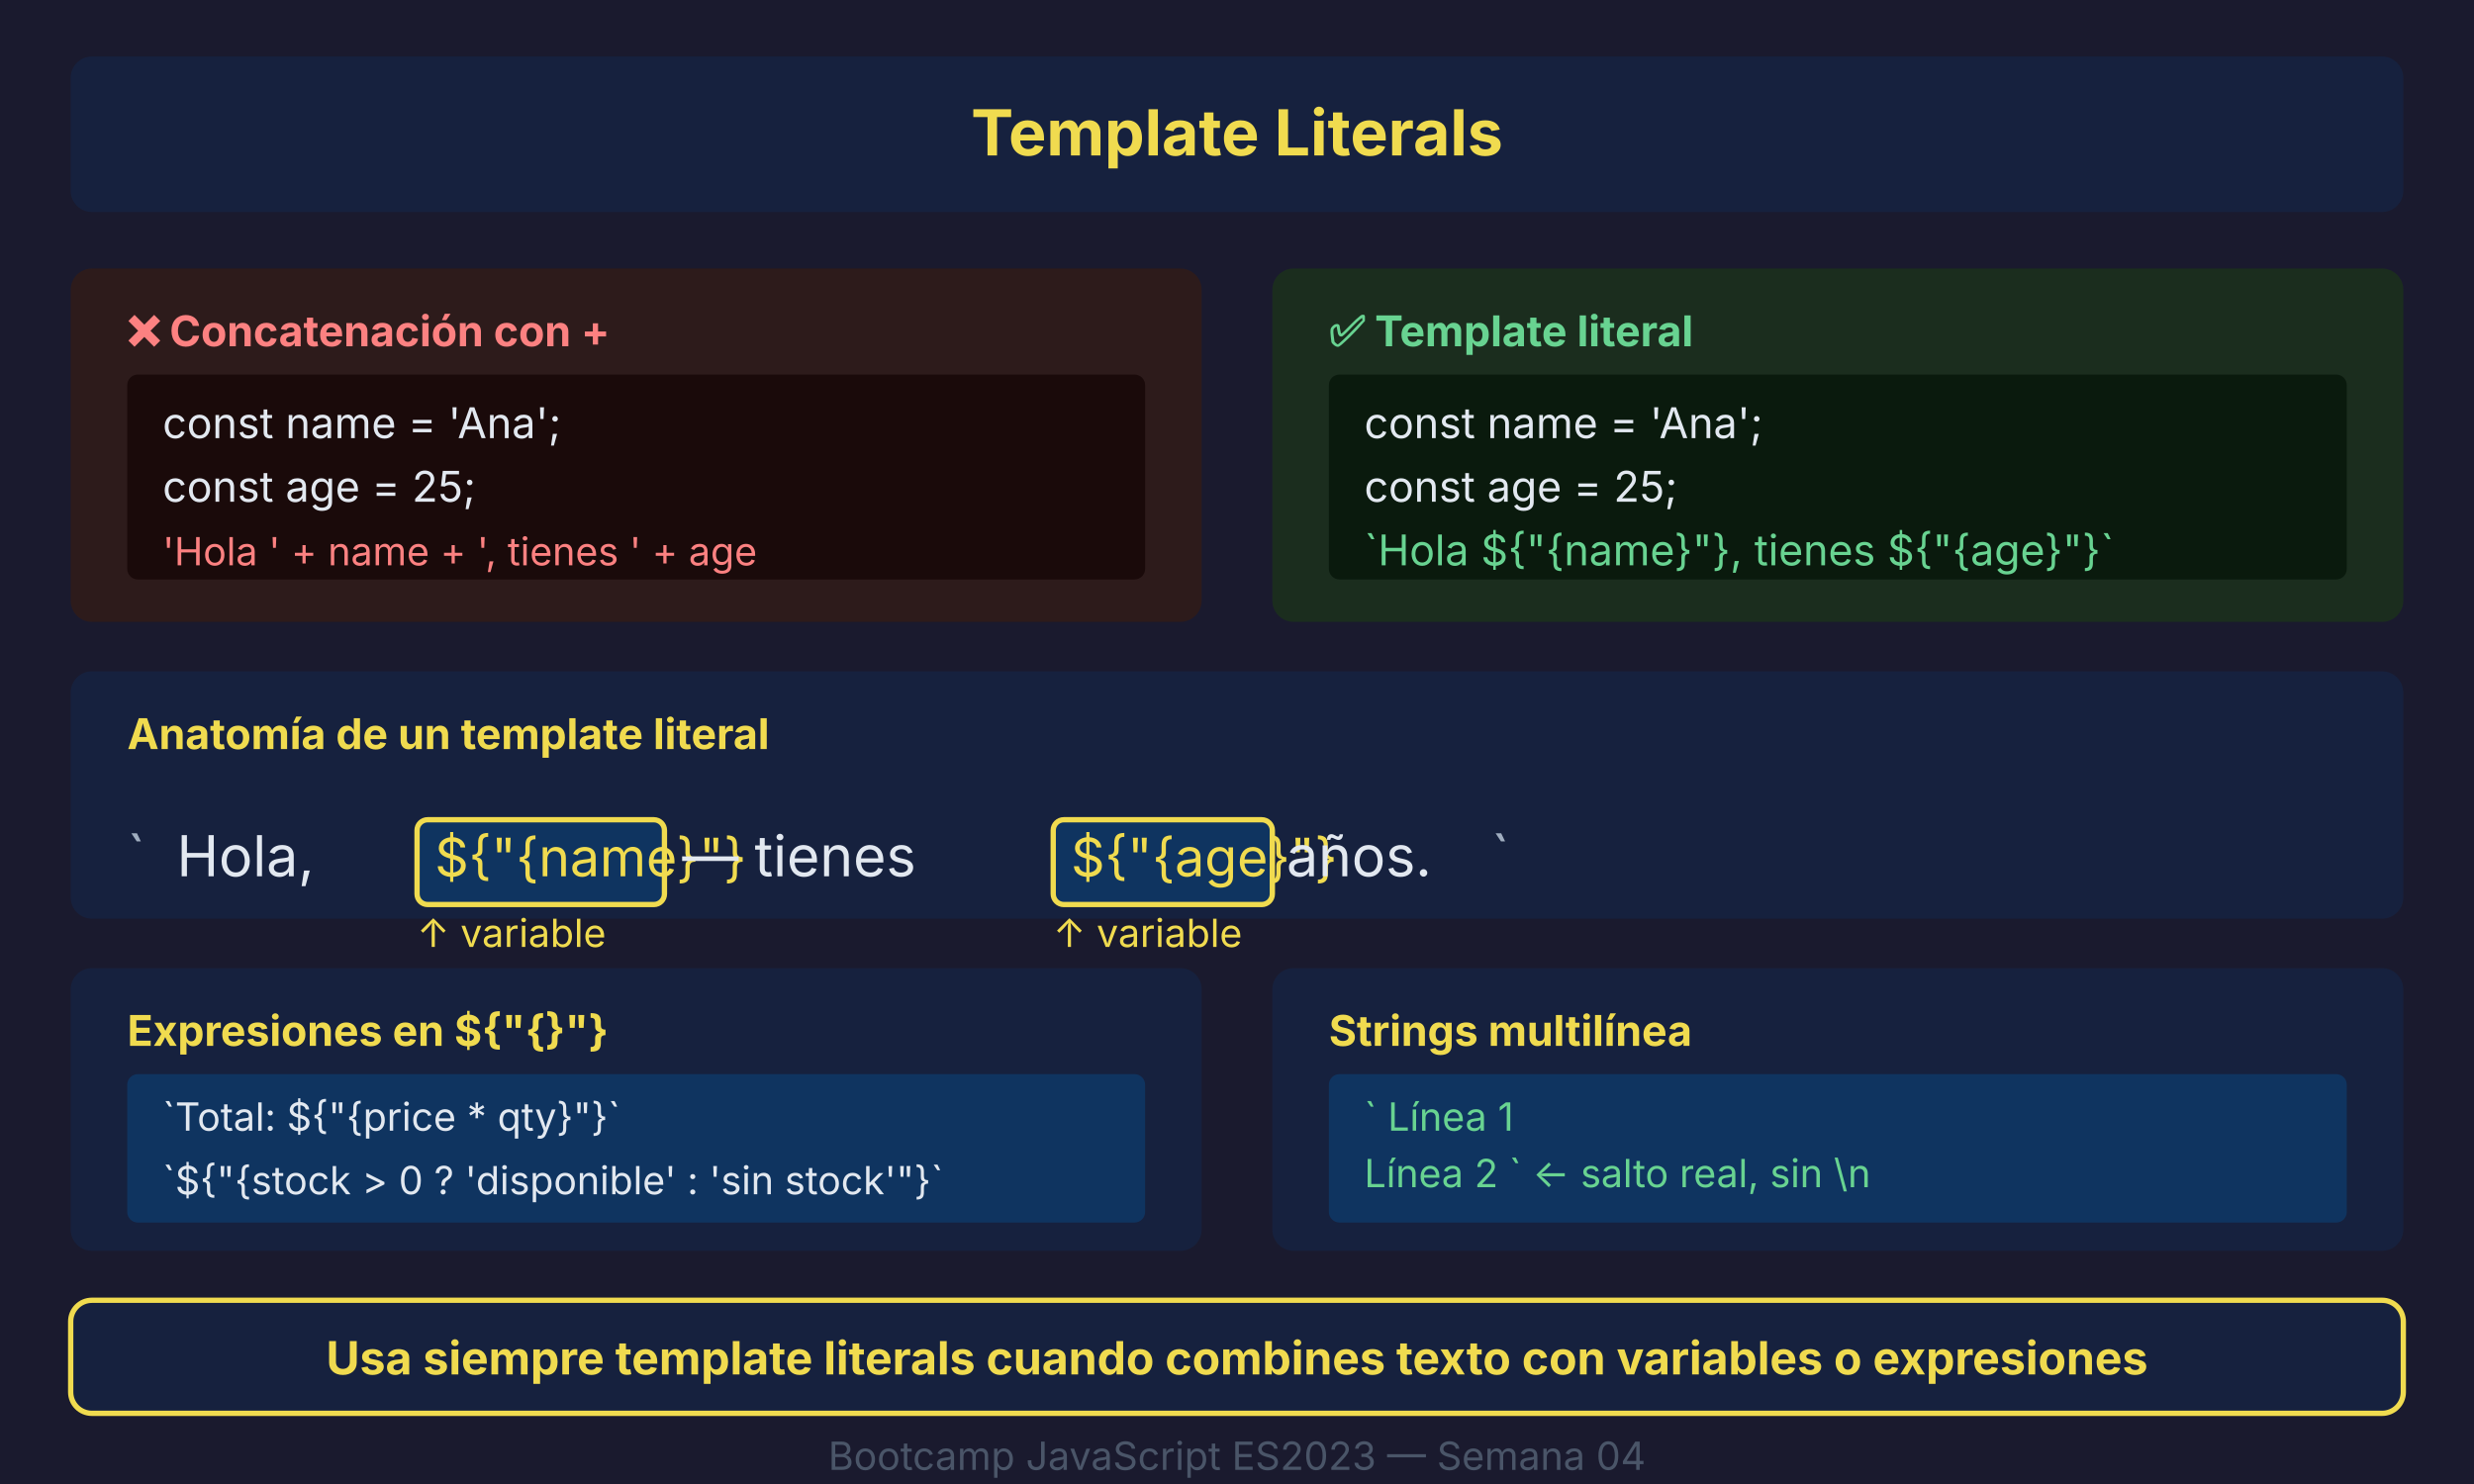
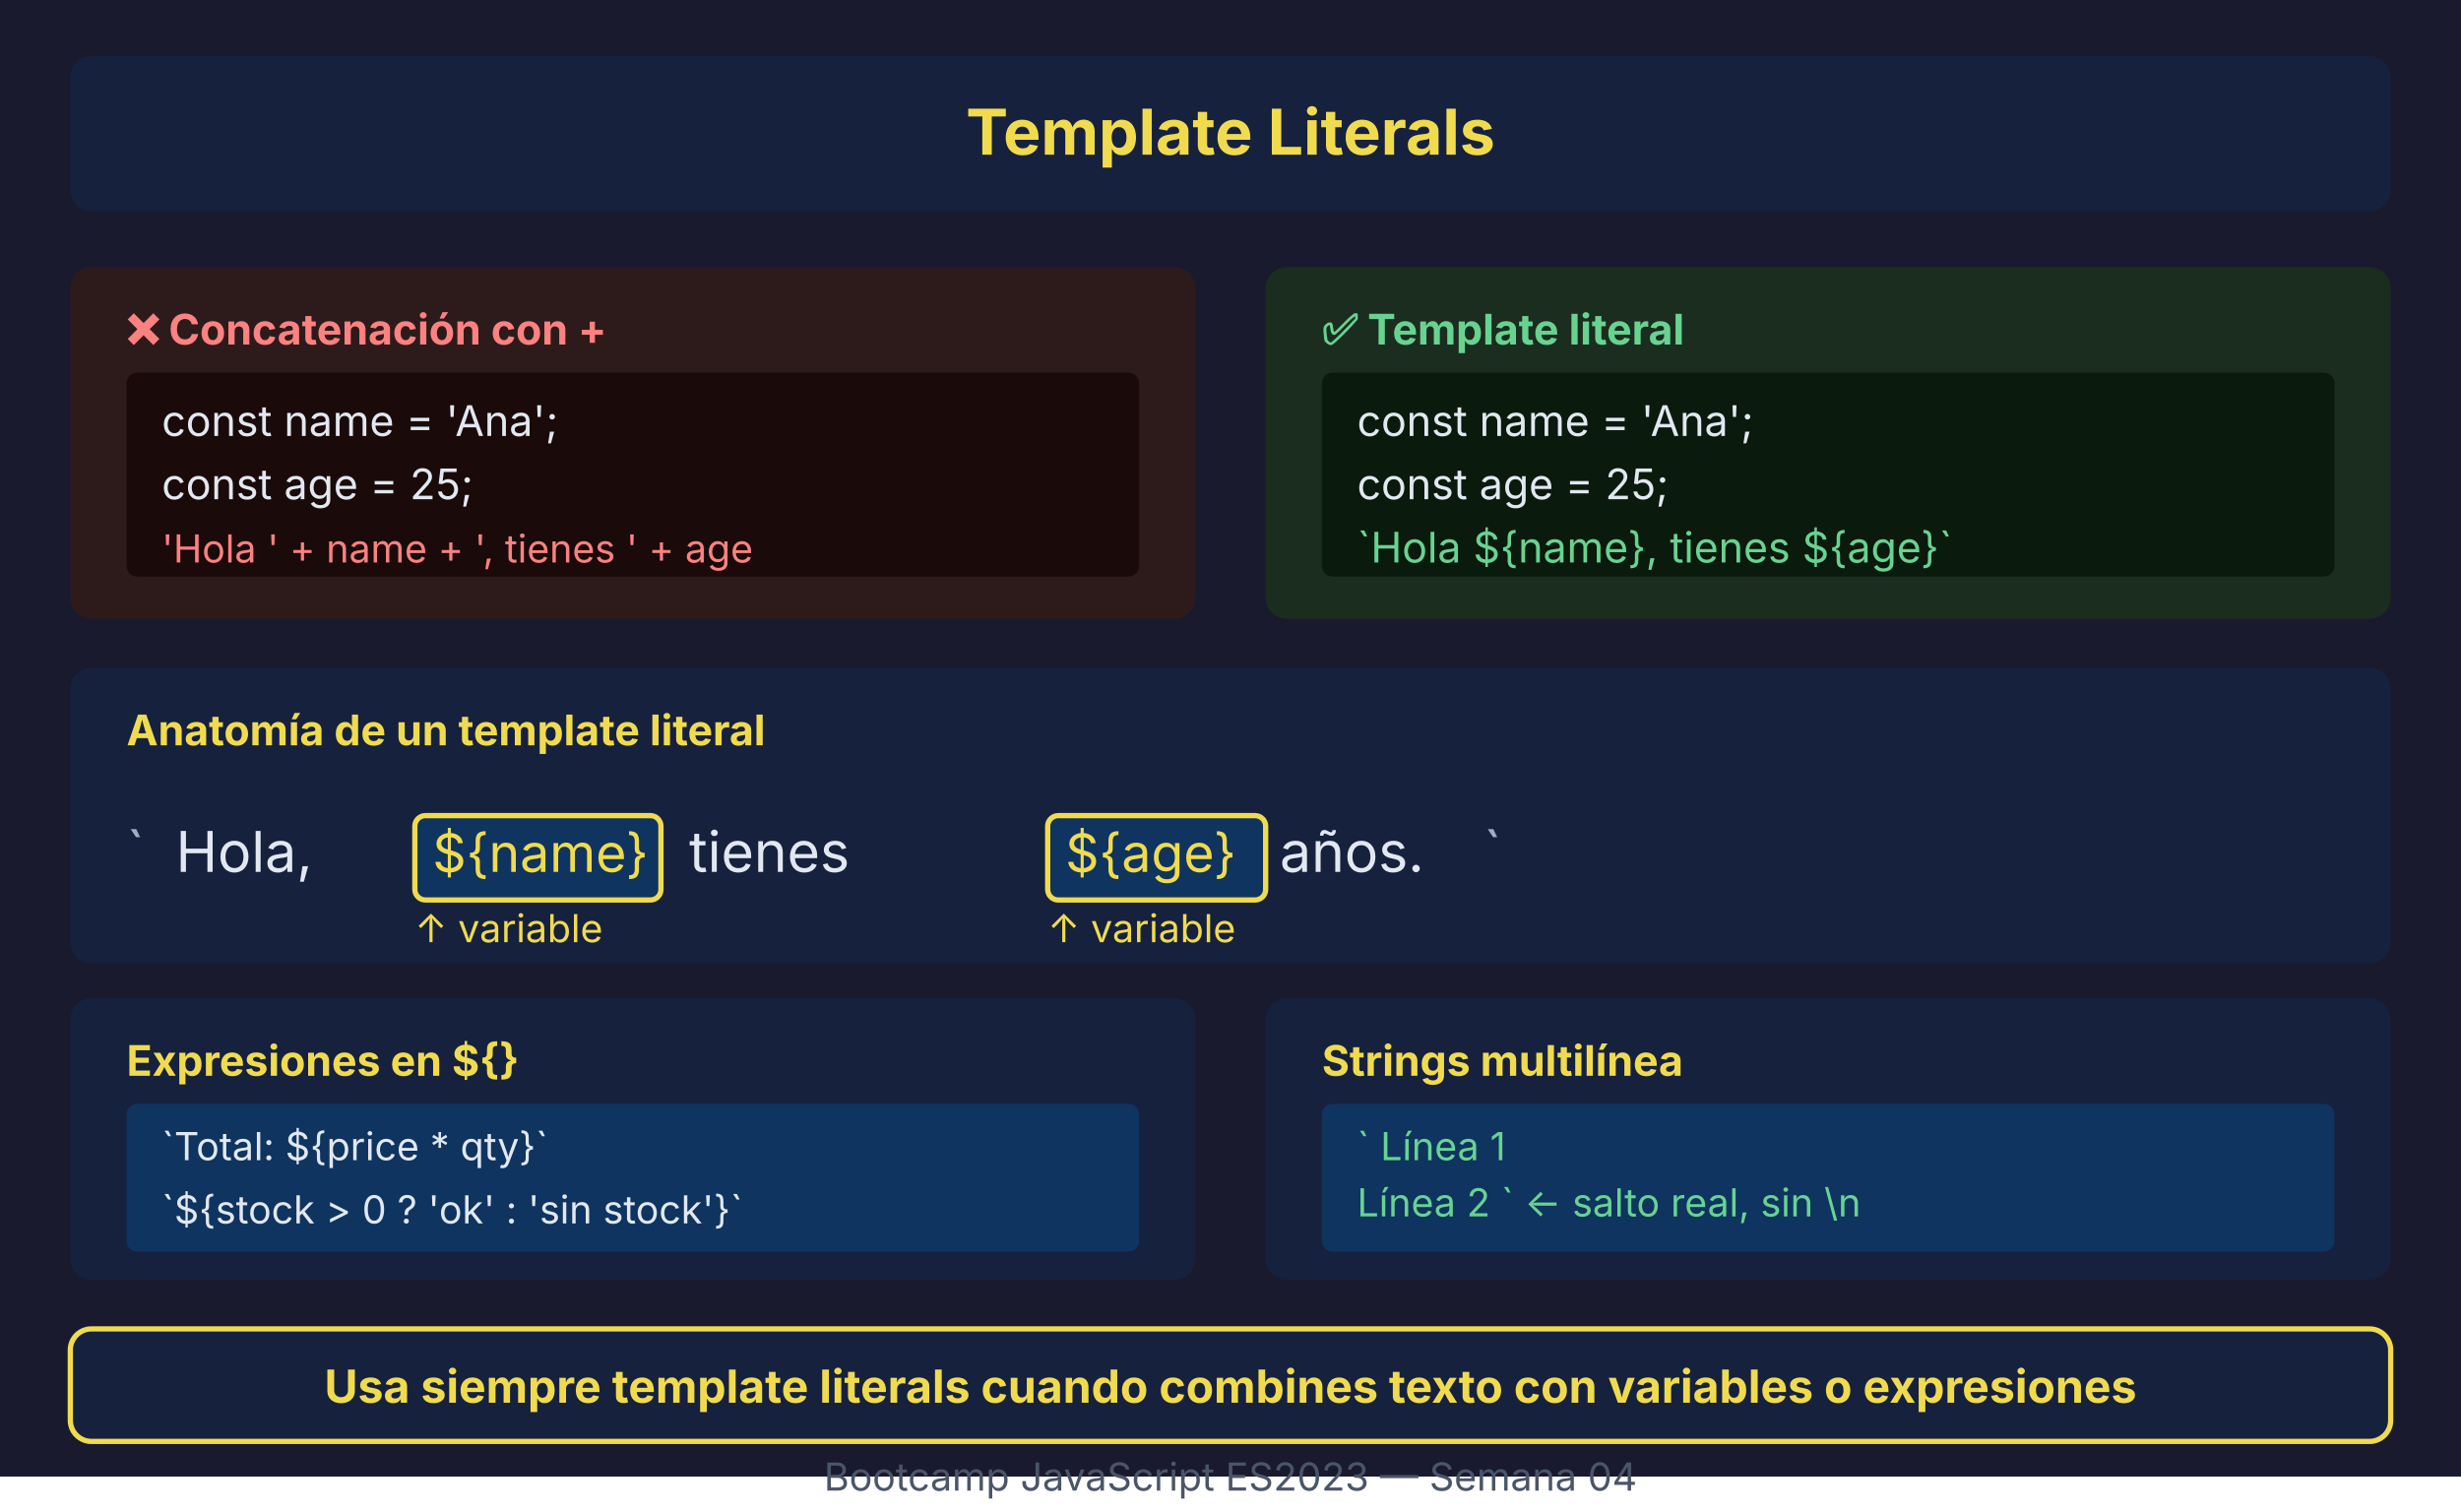
- <svg xmlns="http://www.w3.org/2000/svg" width="700" height="420" viewBox="0 0 700 420" font-family="Inter, Roboto, Open Sans, system-ui, sans-serif">
+ <svg xmlns="http://www.w3.org/2000/svg" width="700" height="430" viewBox="0 0 700 430" font-family="Inter, Roboto, Open Sans, system-ui, sans-serif">
  <rect width="700" height="420" fill="#1a1a2e" />
  <rect x="20" y="16" width="660" height="44" rx="6" fill="#16213e" />
  <text x="350" y="44" text-anchor="middle" font-size="18" font-weight="700" fill="#F0DB4F">Template Literals</text>
  <rect x="20" y="76" width="320" height="100" rx="6" fill="#2d1b1b" />
  <text x="36" y="98" font-size="12" font-weight="700" fill="#fc8181">❌ Concatenación con +</text>
  <rect x="36" y="106" width="288" height="58" rx="3" fill="#1a0a0a" />
  <text x="46" y="124" font-size="12" fill="#e2e8f0">const name = 'Ana';</text>
  <text x="46" y="142" font-size="12" fill="#e2e8f0">const age = 25;</text>
  <text x="46" y="160" font-size="11" fill="#fc8181">'Hola ' + name + ', tienes ' + age</text>
  <rect x="360" y="76" width="320" height="100" rx="6" fill="#1b2d1e" />
  <text x="376" y="98" font-size="12" font-weight="700" fill="#68d391">✅ Template literal</text>
  <rect x="376" y="106" width="288" height="58" rx="3" fill="#0a1a0d" />
  <text x="386" y="124" font-size="12" fill="#e2e8f0">const name = 'Ana';</text>
  <text x="386" y="142" font-size="12" fill="#e2e8f0">const age = 25;</text>
-   <text x="386" y="160" font-size="12" fill="#68d391">`Hola ${"{name}"}, tienes ${"{age}"}`</text>
-   <rect x="20" y="190" width="660" height="70" rx="6" fill="#16213e" />
+   <text x="386" y="160" font-size="12" fill="#68d391">`Hola ${name}, tienes ${age}`</text>
+   <rect x="20" y="190" width="660" height="84" rx="6" fill="#16213e" />
  <text x="36" y="212" font-size="12" font-weight="700" fill="#F0DB4F">Anatomía de un template literal</text>
  <text x="36" y="248" font-size="16" fill="#a0aec0">`</text>
  <text x="50" y="248" font-size="16" fill="#e2e8f0">Hola, </text>
  <rect x="118" y="232" width="70" height="24" rx="3" fill="#0f3460" stroke="#F0DB4F" stroke-width="1.5" />
-   <text x="123" y="248" font-size="15" fill="#F0DB4F">${"{name}"}</text>
-   <text x="193" y="248" font-size="16" fill="#e2e8f0"> — tienes </text>
+   <text x="123" y="248" font-size="15" fill="#F0DB4F">${name}</text>
+   <text x="196" y="248" font-size="16" fill="#e2e8f0">tienes </text>
  <rect x="298" y="232" width="62" height="24" rx="3" fill="#0f3460" stroke="#F0DB4F" stroke-width="1.5" />
-   <text x="303" y="248" font-size="15" fill="#F0DB4F">${"{age}"}</text>
+   <text x="303" y="248" font-size="15" fill="#F0DB4F">${age}</text>
  <text x="364" y="248" font-size="16" fill="#e2e8f0"> años.</text>
  <text x="422" y="248" font-size="16" fill="#a0aec0">`</text>
  <text x="118" y="268" font-size="11" fill="#F0DB4F">↑ variable</text>
  <text x="298" y="268" font-size="11" fill="#F0DB4F">↑ variable</text>
-   <rect x="20" y="274" width="320" height="80" rx="6" fill="#16213e" />
-   <text x="36" y="296" font-size="12" font-weight="700" fill="#F0DB4F">Expresiones en ${"{}"}</text>
-   <rect x="36" y="304" width="288" height="42" rx="3" fill="#0f3460" />
-   <text x="46" y="320" font-size="11" fill="#e2e8f0">`Total: ${"{price * qty}"}`</text>
-   <text x="46" y="338" font-size="11" fill="#e2e8f0">`${"{stock &gt; 0 ? 'disponible' : 'sin stock'"}`</text>
-   <rect x="360" y="274" width="320" height="80" rx="6" fill="#16213e" />
-   <text x="376" y="296" font-size="12" font-weight="700" fill="#F0DB4F">Strings multilínea</text>
-   <rect x="376" y="304" width="288" height="42" rx="3" fill="#0f3460" />
-   <text x="386" y="320" font-size="11" fill="#68d391">` Línea 1</text>
-   <text x="386" y="336" font-size="11" fill="#68d391">  Línea 2 `  ← salto real, sin \n</text>
-   <rect x="20" y="368" width="660" height="32" rx="6" fill="#16213e" stroke="#F0DB4F" stroke-width="1.5" />
-   <text x="350" y="389" text-anchor="middle" font-size="13" font-weight="700" fill="#F0DB4F">Usa siempre template literals cuando combines texto con variables o expresiones</text>
-   <text x="350" y="416" text-anchor="middle" font-size="11" fill="#4a5568">Bootcamp JavaScript ES2023 — Semana 04</text>
+   <rect x="20" y="284" width="320" height="80" rx="6" fill="#16213e" />
+   <text x="36" y="306" font-size="12" font-weight="700" fill="#F0DB4F">Expresiones en ${}</text>
+   <rect x="36" y="314" width="288" height="42" rx="3" fill="#0f3460" />
+   <text x="46" y="330" font-size="11" fill="#e2e8f0">`Total: ${price * qty}`</text>
+   <text x="46" y="348" font-size="11" fill="#e2e8f0">`${stock &gt; 0 ? 'ok' : 'sin stock'}`</text>
+   <rect x="360" y="284" width="320" height="80" rx="6" fill="#16213e" />
+   <text x="376" y="306" font-size="12" font-weight="700" fill="#F0DB4F">Strings multilínea</text>
+   <rect x="376" y="314" width="288" height="42" rx="3" fill="#0f3460" />
+   <text x="386" y="330" font-size="11" fill="#68d391">` Línea 1</text>
+   <text x="386" y="346" font-size="11" fill="#68d391">  Línea 2 `  ← salto real, sin \n</text>
+   <rect x="20" y="378" width="660" height="32" rx="6" fill="#16213e" stroke="#F0DB4F" stroke-width="1.5" />
+   <text x="350" y="399" text-anchor="middle" font-size="13" font-weight="700" fill="#F0DB4F">Usa siempre template literals cuando combines texto con variables o expresiones</text>
+   <text x="350" y="424" text-anchor="middle" font-size="11" fill="#4a5568">Bootcamp JavaScript ES2023 — Semana 04</text>
</svg>
